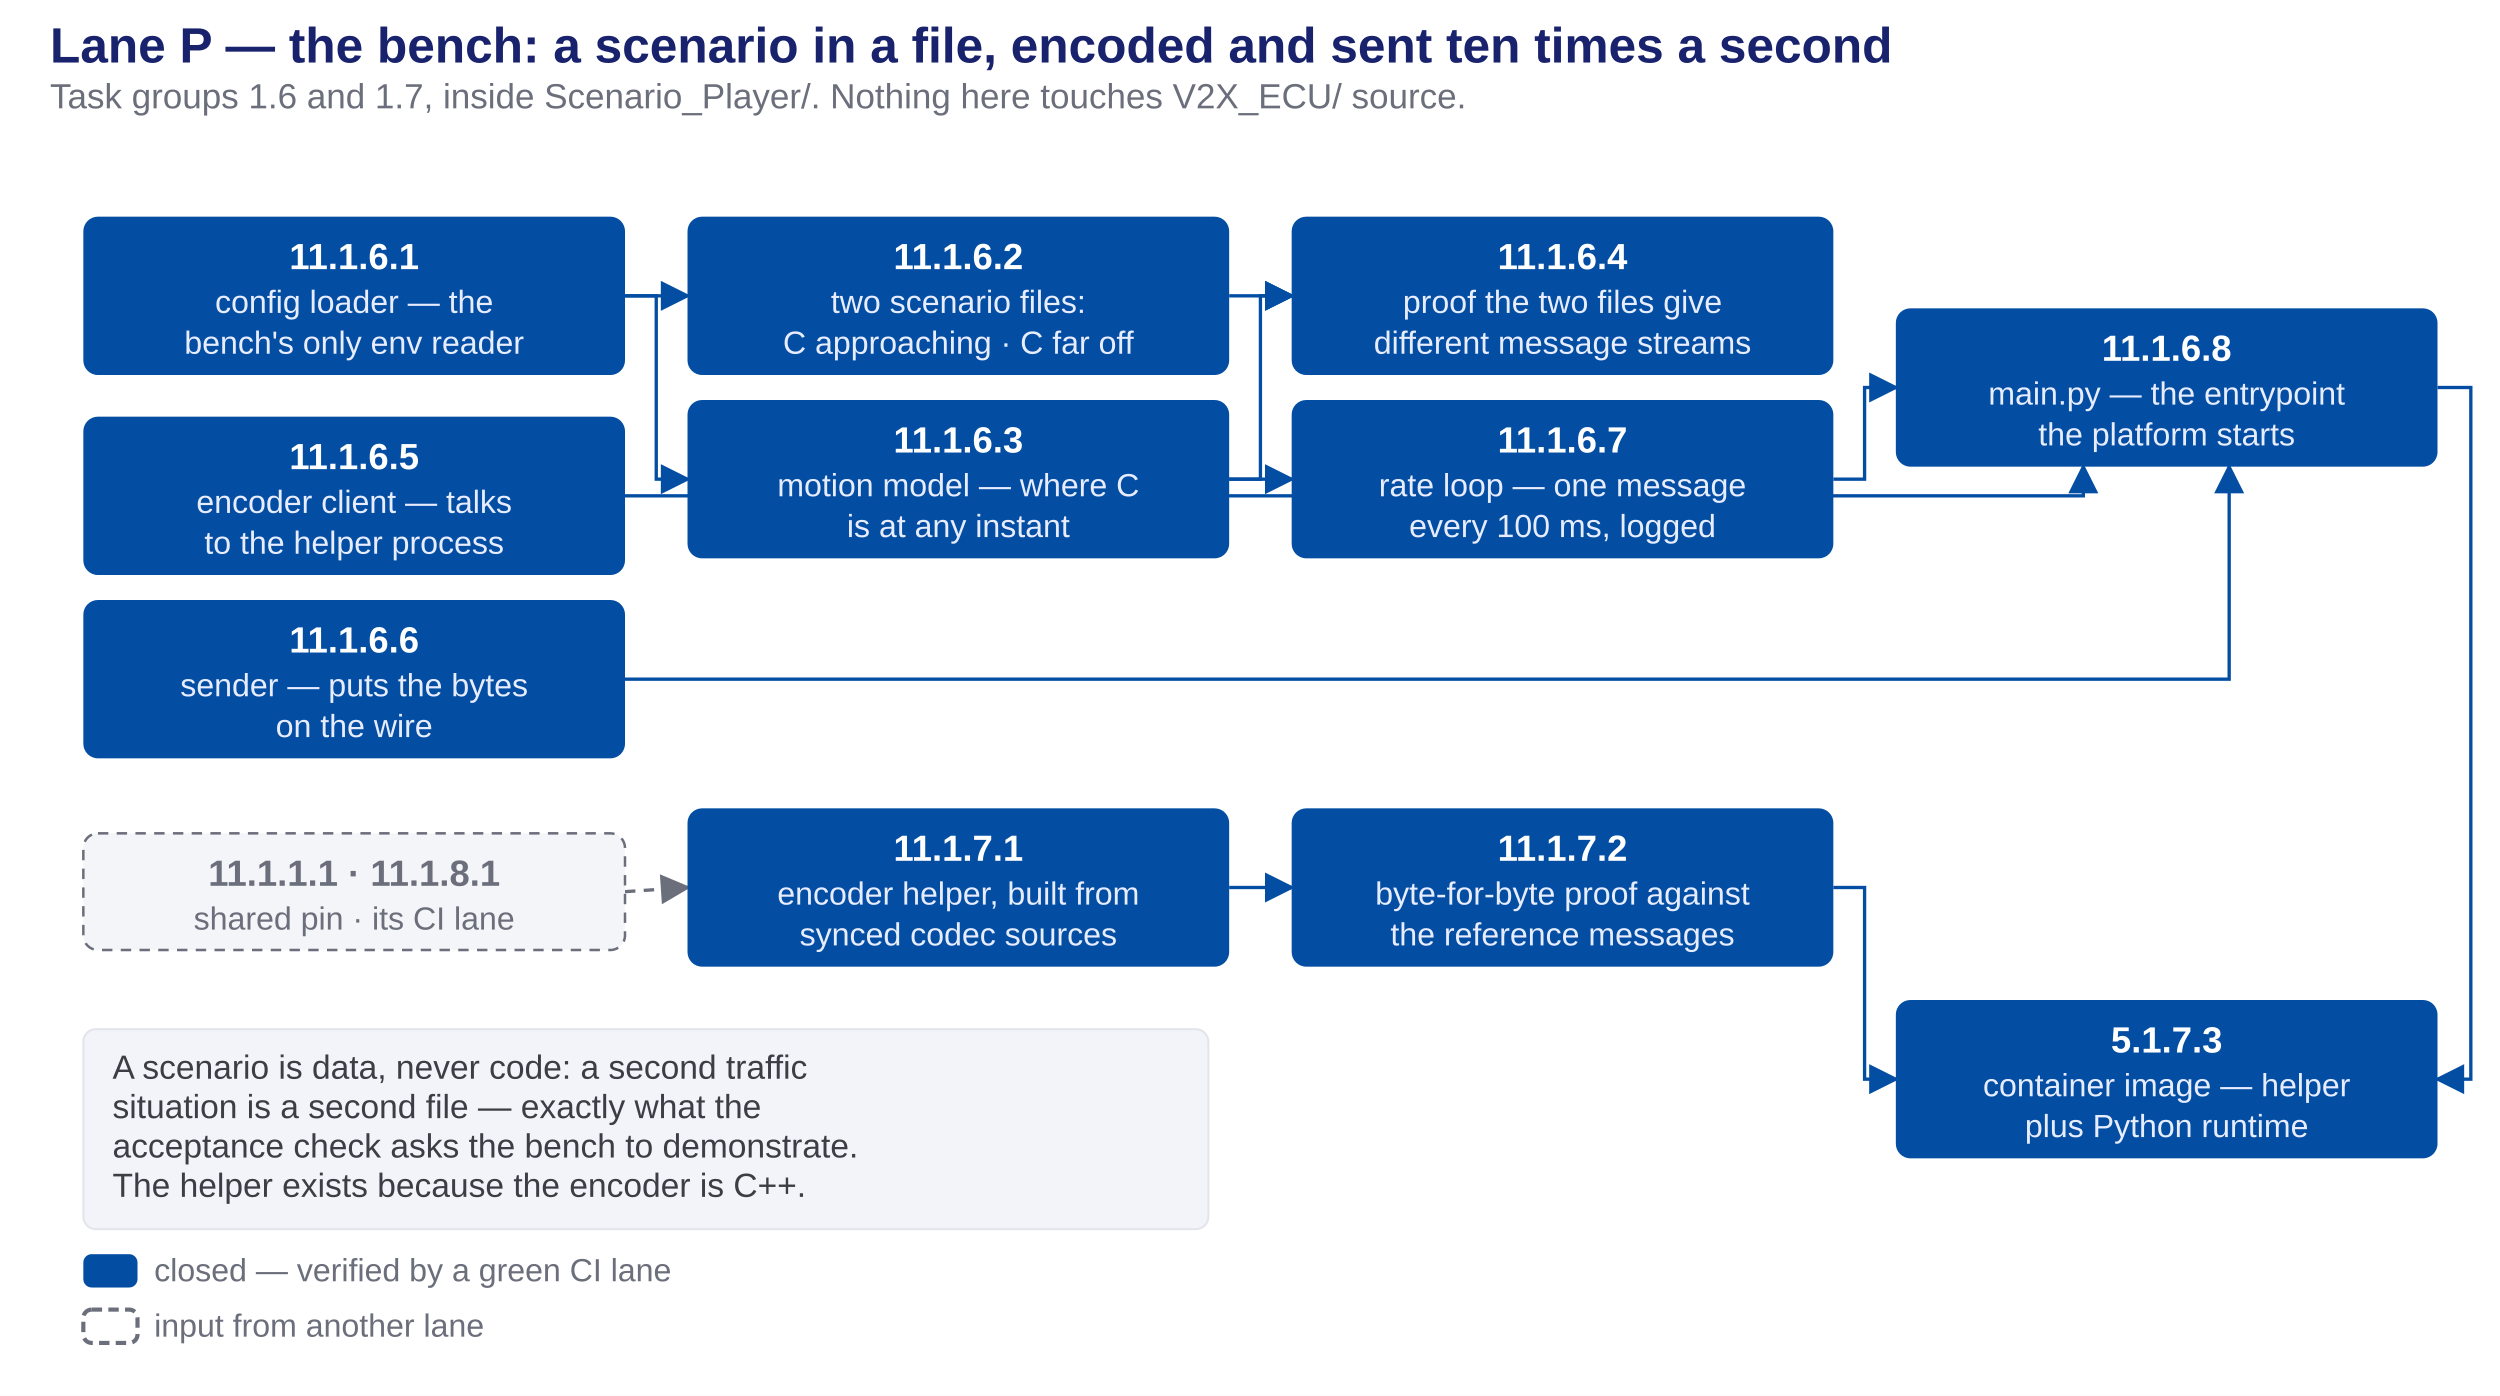
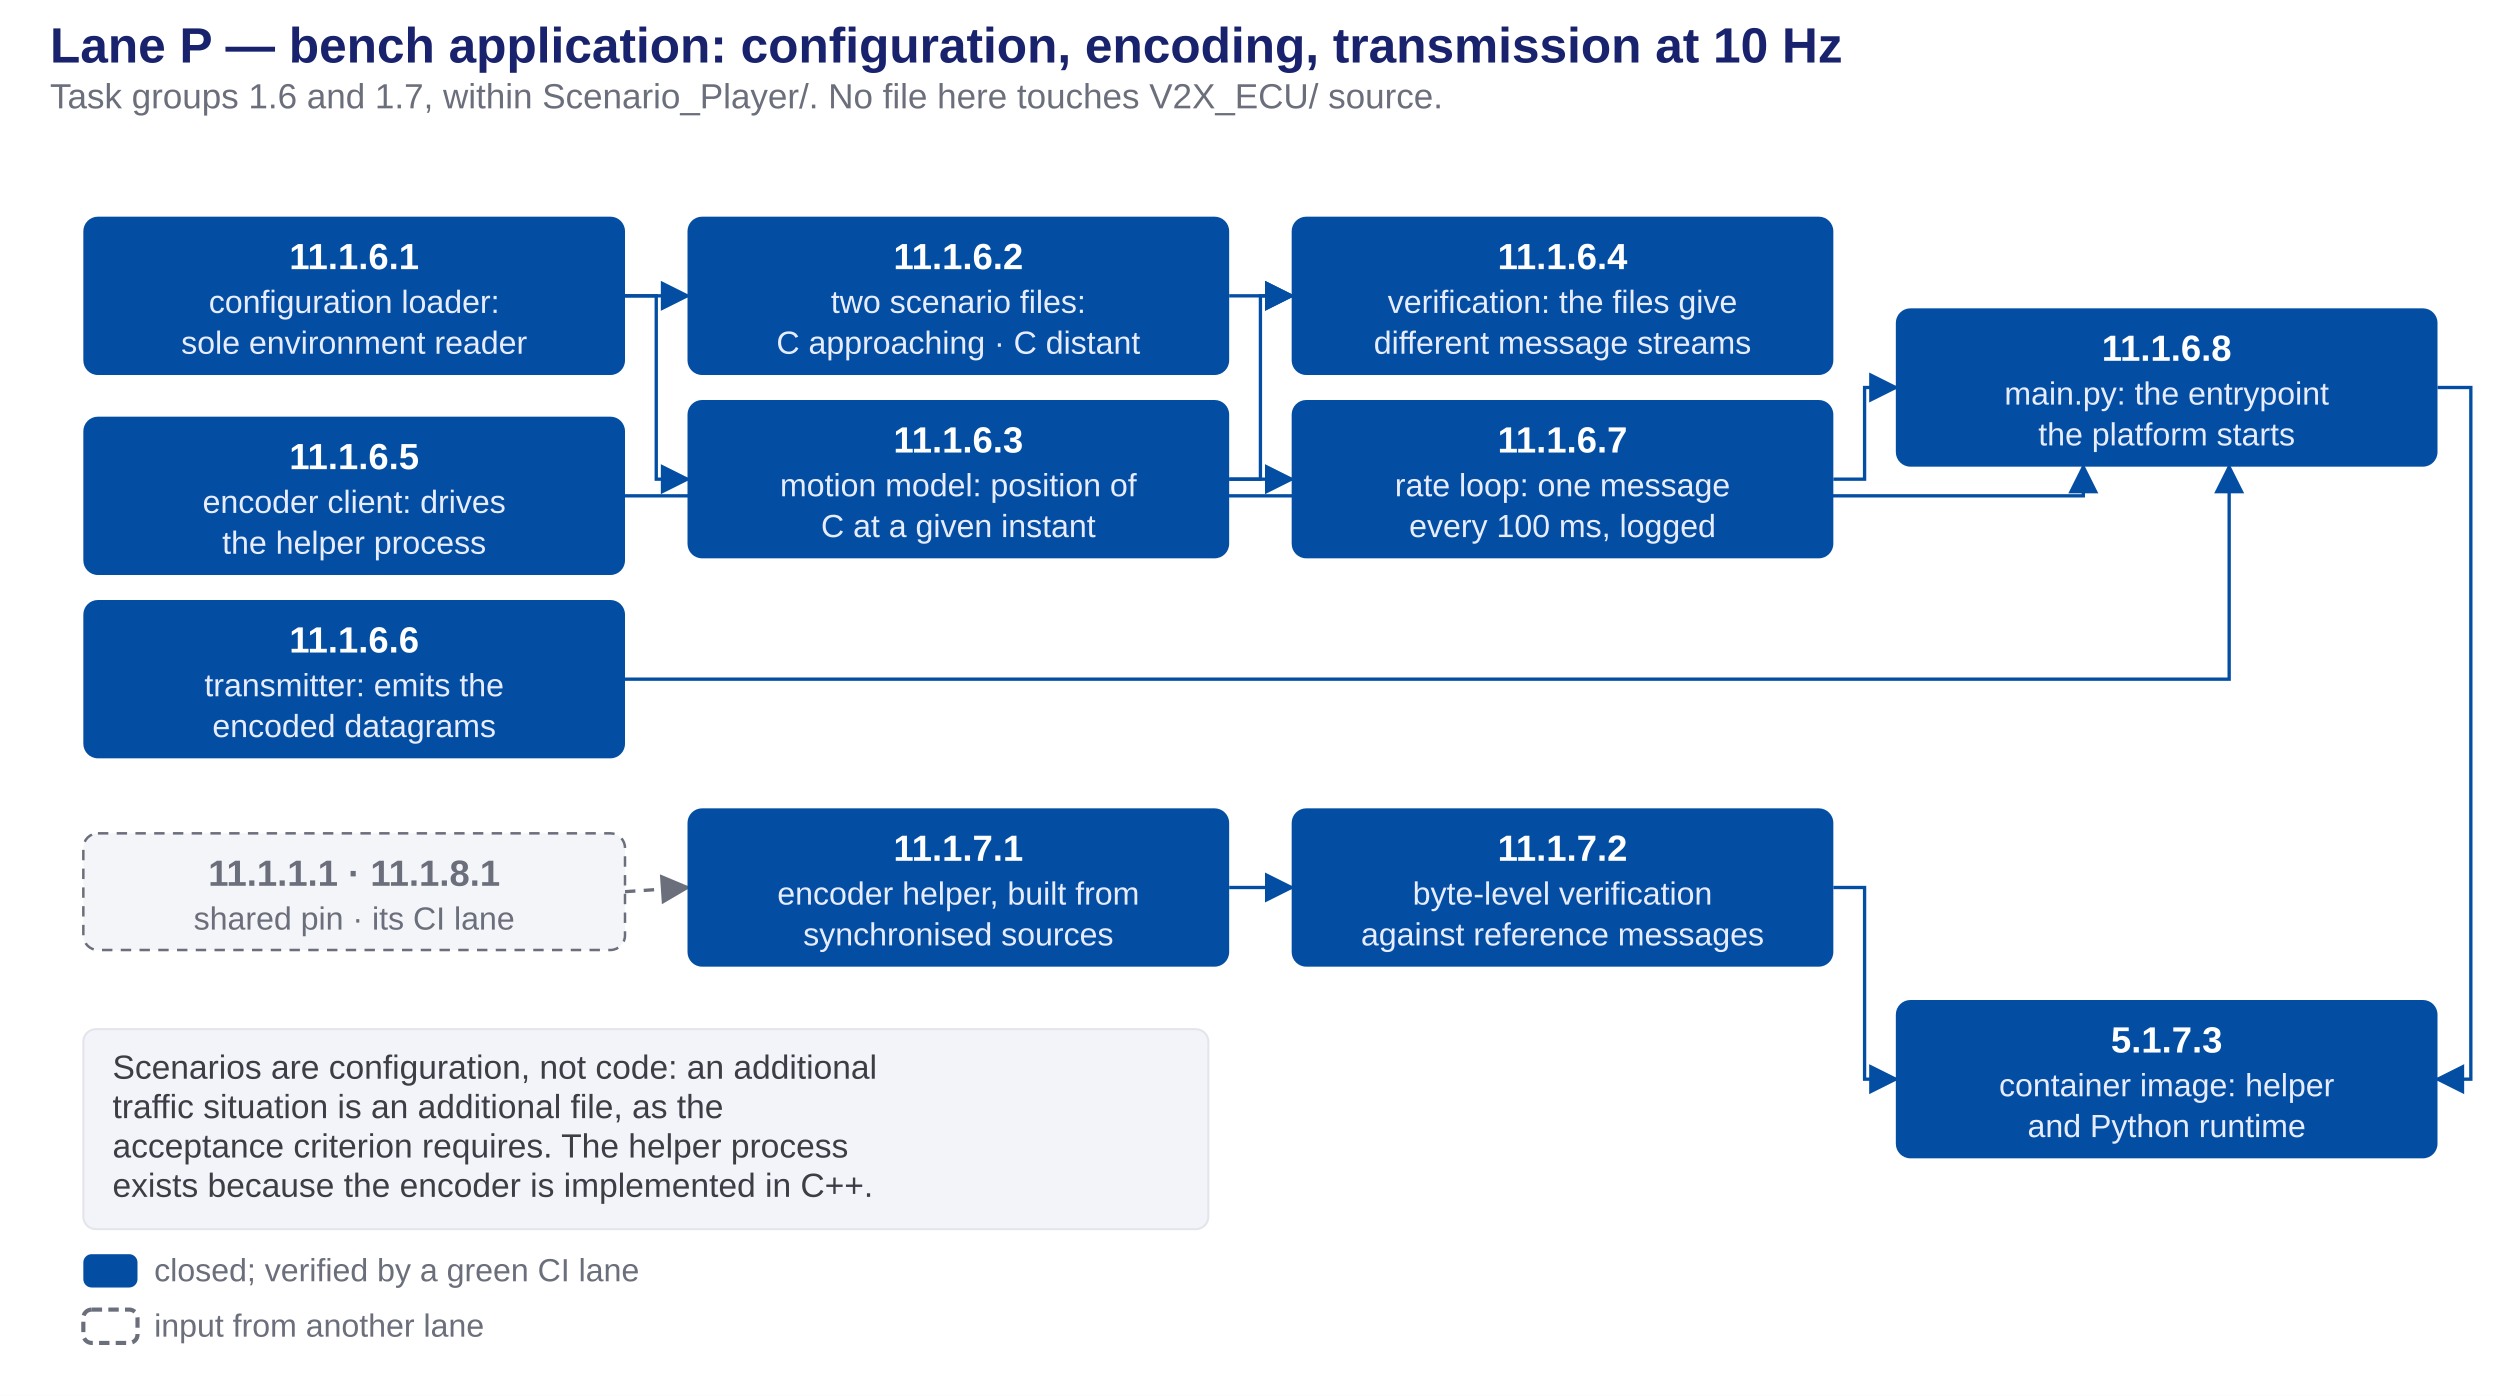
- <svg xmlns="http://www.w3.org/2000/svg" version="1.1" width="1200px" height="670px" viewBox="0 0 1200 670" font-family="Segoe UI, Arial, sans-serif" content="&lt;mxfile host=&quot;app.diagrams.net&quot;&gt;&#10;  &lt;diagram name=&quot;phase1-exec-lane-p&quot; id=&quot;phase1-exec-lane-p&quot;&gt;&#10;    &lt;mxGraphModel dx=&quot;1400&quot; dy=&quot;800&quot; grid=&quot;1&quot; gridSize=&quot;10&quot; guides=&quot;1&quot; tooltips=&quot;1&quot; connect=&quot;1&quot; arrows=&quot;1&quot; fold=&quot;1&quot; page=&quot;1&quot; pageScale=&quot;1&quot; pageWidth=&quot;1200&quot; pageHeight=&quot;670&quot; math=&quot;0&quot; shadow=&quot;0&quot;&gt;&#10;      &lt;root&gt;&#10;        &lt;mxCell id=&quot;0&quot; /&gt;&#10;        &lt;mxCell id=&quot;1&quot; parent=&quot;0&quot; /&gt;&#10;        &lt;mxCell id=&quot;t1&quot; value=&quot;Lane P — the bench: a scenario in a file, encoded and sent ten times a second&quot; style=&quot;text;html=1;align=left;verticalAlign=middle;fontSize=23.8;fontColor=#19226D;fontStyle=1;&quot; vertex=&quot;1&quot; parent=&quot;1&quot;&gt;&lt;mxGeometry x=&quot;24&quot; y=&quot;20&quot; width=&quot;1152&quot; height=&quot;20&quot; as=&quot;geometry&quot; /&gt;&lt;/mxCell&gt;&#10;        &lt;mxCell id=&quot;t2&quot; value=&quot;Task groups 1.6 and 1.7, inside Scenario_Player/. Nothing here touches V2X_ECU/ source.&quot; style=&quot;text;html=1;align=left;verticalAlign=middle;fontSize=16.8;fontColor=#6b6e7b;fontStyle=0;&quot; vertex=&quot;1&quot; parent=&quot;1&quot;&gt;&lt;mxGeometry x=&quot;24&quot; y=&quot;42&quot; width=&quot;1152&quot; height=&quot;20&quot; as=&quot;geometry&quot; /&gt;&lt;/mxCell&gt;&#10;        &lt;mxCell id=&quot;p1161&quot; value=&quot;11.1.6.1&#10;config loader — the&#10;bench's only env reader&quot; style=&quot;rounded=1;arcSize=10;html=1;fillColor=#034EA2;strokeColor=none;fontColor=#ffffff;fontSize=16.8;fontStyle=1;whiteSpace=wrap;verticalAlign=middle;&quot; vertex=&quot;1&quot; parent=&quot;1&quot;&gt;&lt;mxGeometry x=&quot;40&quot; y=&quot;104&quot; width=&quot;260&quot; height=&quot;76&quot; as=&quot;geometry&quot; /&gt;&lt;/mxCell&gt;&#10;        &lt;mxCell id=&quot;p1162&quot; value=&quot;11.1.6.2&#10;two scenario files:&#10;C approaching · C far off&quot; style=&quot;rounded=1;arcSize=10;html=1;fillColor=#034EA2;strokeColor=none;fontColor=#ffffff;fontSize=16.8;fontStyle=1;whiteSpace=wrap;verticalAlign=middle;&quot; vertex=&quot;1&quot; parent=&quot;1&quot;&gt;&lt;mxGeometry x=&quot;330&quot; y=&quot;104&quot; width=&quot;260&quot; height=&quot;76&quot; as=&quot;geometry&quot; /&gt;&lt;/mxCell&gt;&#10;        &lt;mxCell id=&quot;p1164&quot; value=&quot;11.1.6.4&#10;proof the two files give&#10;different message streams&quot; style=&quot;rounded=1;arcSize=10;html=1;fillColor=#034EA2;strokeColor=none;fontColor=#ffffff;fontSize=16.8;fontStyle=1;whiteSpace=wrap;verticalAlign=middle;&quot; vertex=&quot;1&quot; parent=&quot;1&quot;&gt;&lt;mxGeometry x=&quot;620&quot; y=&quot;104&quot; width=&quot;260&quot; height=&quot;76&quot; as=&quot;geometry&quot; /&gt;&lt;/mxCell&gt;&#10;        &lt;mxCell id=&quot;p1168&quot; value=&quot;11.1.6.8&#10;main.py — the entrypoint&#10;the platform starts&quot; style=&quot;rounded=1;arcSize=10;html=1;fillColor=#034EA2;strokeColor=none;fontColor=#ffffff;fontSize=16.8;fontStyle=1;whiteSpace=wrap;verticalAlign=middle;&quot; vertex=&quot;1&quot; parent=&quot;1&quot;&gt;&lt;mxGeometry x=&quot;910&quot; y=&quot;148&quot; width=&quot;260&quot; height=&quot;76&quot; as=&quot;geometry&quot; /&gt;&lt;/mxCell&gt;&#10;        &lt;mxCell id=&quot;p1163&quot; value=&quot;11.1.6.3&#10;motion model — where C&#10;is at any instant&quot; style=&quot;rounded=1;arcSize=10;html=1;fillColor=#034EA2;strokeColor=none;fontColor=#ffffff;fontSize=16.8;fontStyle=1;whiteSpace=wrap;verticalAlign=middle;&quot; vertex=&quot;1&quot; parent=&quot;1&quot;&gt;&lt;mxGeometry x=&quot;330&quot; y=&quot;192&quot; width=&quot;260&quot; height=&quot;76&quot; as=&quot;geometry&quot; /&gt;&lt;/mxCell&gt;&#10;        &lt;mxCell id=&quot;p1167&quot; value=&quot;11.1.6.7&#10;rate loop — one message&#10;every 100 ms, logged&quot; style=&quot;rounded=1;arcSize=10;html=1;fillColor=#034EA2;strokeColor=none;fontColor=#ffffff;fontSize=16.8;fontStyle=1;whiteSpace=wrap;verticalAlign=middle;&quot; vertex=&quot;1&quot; parent=&quot;1&quot;&gt;&lt;mxGeometry x=&quot;620&quot; y=&quot;192&quot; width=&quot;260&quot; height=&quot;76&quot; as=&quot;geometry&quot; /&gt;&lt;/mxCell&gt;&#10;        &lt;mxCell id=&quot;p1165&quot; value=&quot;11.1.6.5&#10;encoder client — talks&#10;to the helper process&quot; style=&quot;rounded=1;arcSize=10;html=1;fillColor=#034EA2;strokeColor=none;fontColor=#ffffff;fontSize=16.8;fontStyle=1;whiteSpace=wrap;verticalAlign=middle;&quot; vertex=&quot;1&quot; parent=&quot;1&quot;&gt;&lt;mxGeometry x=&quot;40&quot; y=&quot;200&quot; width=&quot;260&quot; height=&quot;76&quot; as=&quot;geometry&quot; /&gt;&lt;/mxCell&gt;&#10;        &lt;mxCell id=&quot;p1166&quot; value=&quot;11.1.6.6&#10;sender — puts the bytes&#10;on the wire&quot; style=&quot;rounded=1;arcSize=10;html=1;fillColor=#034EA2;strokeColor=none;fontColor=#ffffff;fontSize=16.8;fontStyle=1;whiteSpace=wrap;verticalAlign=middle;&quot; vertex=&quot;1&quot; parent=&quot;1&quot;&gt;&lt;mxGeometry x=&quot;40&quot; y=&quot;288&quot; width=&quot;260&quot; height=&quot;76&quot; as=&quot;geometry&quot; /&gt;&lt;/mxCell&gt;&#10;        &lt;mxCell id=&quot;gh111&quot; value=&quot;11.1.1.1 · 11.1.8.1&#10;shared pin · its CI lane&quot; style=&quot;rounded=1;arcSize=10;html=1;fillColor=#f4f5f8;strokeColor=#6b6e7b;dashed=1;fontColor=#6b6e7b;fontSize=15.4;fontStyle=0;whiteSpace=wrap;verticalAlign=middle;&quot; vertex=&quot;1&quot; parent=&quot;1&quot;&gt;&lt;mxGeometry x=&quot;40&quot; y=&quot;400&quot; width=&quot;260&quot; height=&quot;56&quot; as=&quot;geometry&quot; /&gt;&lt;/mxCell&gt;&#10;        &lt;mxCell id=&quot;p1171&quot; value=&quot;11.1.7.1&#10;encoder helper, built from&#10;synced codec sources&quot; style=&quot;rounded=1;arcSize=10;html=1;fillColor=#034EA2;strokeColor=none;fontColor=#ffffff;fontSize=16.8;fontStyle=1;whiteSpace=wrap;verticalAlign=middle;&quot; vertex=&quot;1&quot; parent=&quot;1&quot;&gt;&lt;mxGeometry x=&quot;330&quot; y=&quot;388&quot; width=&quot;260&quot; height=&quot;76&quot; as=&quot;geometry&quot; /&gt;&lt;/mxCell&gt;&#10;        &lt;mxCell id=&quot;p1172&quot; value=&quot;11.1.7.2&#10;byte-for-byte proof against&#10;the reference messages&quot; style=&quot;rounded=1;arcSize=10;html=1;fillColor=#034EA2;strokeColor=none;fontColor=#ffffff;fontSize=16.8;fontStyle=1;whiteSpace=wrap;verticalAlign=middle;&quot; vertex=&quot;1&quot; parent=&quot;1&quot;&gt;&lt;mxGeometry x=&quot;620&quot; y=&quot;388&quot; width=&quot;260&quot; height=&quot;76&quot; as=&quot;geometry&quot; /&gt;&lt;/mxCell&gt;&#10;        &lt;mxCell id=&quot;p5173&quot; value=&quot;5.1.7.3&#10;container image — helper&#10;plus Python runtime&quot; style=&quot;rounded=1;arcSize=10;html=1;fillColor=#034EA2;strokeColor=none;fontColor=#ffffff;fontSize=16.8;fontStyle=1;whiteSpace=wrap;verticalAlign=middle;&quot; vertex=&quot;1&quot; parent=&quot;1&quot;&gt;&lt;mxGeometry x=&quot;910&quot; y=&quot;480&quot; width=&quot;260&quot; height=&quot;76&quot; as=&quot;geometry&quot; /&gt;&lt;/mxCell&gt;&#10;        &lt;mxCell id=&quot;e3&quot; value=&quot;&quot; style=&quot;edgeStyle=orthogonalEdgeStyle;rounded=0;html=1;exitX=1;exitY=0.5;entryX=0;entryY=0.5;strokeColor=#034EA2;&quot; edge=&quot;1&quot; parent=&quot;1&quot; source=&quot;p1161&quot; target=&quot;p1162&quot;&gt;&lt;mxGeometry relative=&quot;1&quot; as=&quot;geometry&quot;&gt;&lt;/mxGeometry&gt;&lt;/mxCell&gt;&#10;        &lt;mxCell id=&quot;e4&quot; value=&quot;&quot; style=&quot;edgeStyle=orthogonalEdgeStyle;rounded=0;html=1;exitX=1;exitY=0.5;entryX=0;entryY=0.5;strokeColor=#034EA2;&quot; edge=&quot;1&quot; parent=&quot;1&quot; source=&quot;p1161&quot; target=&quot;p1163&quot;&gt;&lt;mxGeometry relative=&quot;1&quot; as=&quot;geometry&quot;&gt;&lt;/mxGeometry&gt;&lt;/mxCell&gt;&#10;        &lt;mxCell id=&quot;e5&quot; value=&quot;&quot; style=&quot;edgeStyle=orthogonalEdgeStyle;rounded=0;html=1;exitX=1;exitY=0.5;entryX=0;entryY=0.5;strokeColor=#034EA2;&quot; edge=&quot;1&quot; parent=&quot;1&quot; source=&quot;p1162&quot; target=&quot;p1164&quot;&gt;&lt;mxGeometry relative=&quot;1&quot; as=&quot;geometry&quot;&gt;&lt;/mxGeometry&gt;&lt;/mxCell&gt;&#10;        &lt;mxCell id=&quot;e6&quot; value=&quot;&quot; style=&quot;edgeStyle=orthogonalEdgeStyle;rounded=0;html=1;exitX=1;exitY=0.5;entryX=0;entryY=0.5;strokeColor=#034EA2;&quot; edge=&quot;1&quot; parent=&quot;1&quot; source=&quot;p1163&quot; target=&quot;p1164&quot;&gt;&lt;mxGeometry relative=&quot;1&quot; as=&quot;geometry&quot;&gt;&lt;/mxGeometry&gt;&lt;/mxCell&gt;&#10;        &lt;mxCell id=&quot;e7&quot; value=&quot;&quot; style=&quot;edgeStyle=orthogonalEdgeStyle;rounded=0;html=1;exitX=1;exitY=0.5;entryX=0;entryY=0.5;strokeColor=#034EA2;&quot; edge=&quot;1&quot; parent=&quot;1&quot; source=&quot;p1163&quot; target=&quot;p1167&quot;&gt;&lt;mxGeometry relative=&quot;1&quot; as=&quot;geometry&quot;&gt;&lt;/mxGeometry&gt;&lt;/mxCell&gt;&#10;        &lt;mxCell id=&quot;e8&quot; value=&quot;&quot; style=&quot;edgeStyle=orthogonalEdgeStyle;rounded=0;html=1;exitX=1;exitY=0.5;entryX=0;entryY=0.5;strokeColor=#034EA2;&quot; edge=&quot;1&quot; parent=&quot;1&quot; source=&quot;p1167&quot; target=&quot;p1168&quot;&gt;&lt;mxGeometry relative=&quot;1&quot; as=&quot;geometry&quot;&gt;&lt;/mxGeometry&gt;&lt;/mxCell&gt;&#10;        &lt;mxCell id=&quot;e9&quot; value=&quot;&quot; style=&quot;edgeStyle=orthogonalEdgeStyle;rounded=0;html=1;strokeColor=#034EA2;&quot; edge=&quot;1&quot; parent=&quot;1&quot; source=&quot;p1165&quot;&gt;&lt;mxGeometry relative=&quot;1&quot; as=&quot;geometry&quot;&gt;&lt;Array as=&quot;points&quot;&gt;&lt;mxPoint x=&quot;1000&quot; y=&quot;238&quot; /&gt;&lt;/Array&gt;&lt;mxPoint x=&quot;1000&quot; y=&quot;224&quot; as=&quot;targetPoint&quot; /&gt;&lt;/mxGeometry&gt;&lt;/mxCell&gt;&#10;        &lt;mxCell id=&quot;e10&quot; value=&quot;&quot; style=&quot;edgeStyle=orthogonalEdgeStyle;rounded=0;html=1;strokeColor=#034EA2;&quot; edge=&quot;1&quot; parent=&quot;1&quot; source=&quot;p1166&quot;&gt;&lt;mxGeometry relative=&quot;1&quot; as=&quot;geometry&quot;&gt;&lt;Array as=&quot;points&quot;&gt;&lt;mxPoint x=&quot;1070&quot; y=&quot;326&quot; /&gt;&lt;/Array&gt;&lt;mxPoint x=&quot;1070&quot; y=&quot;224&quot; as=&quot;targetPoint&quot; /&gt;&lt;/mxGeometry&gt;&lt;/mxCell&gt;&#10;        &lt;mxCell id=&quot;e11&quot; value=&quot;&quot; style=&quot;edgeStyle=orthogonalEdgeStyle;rounded=0;html=1;exitX=1;exitY=0.5;entryX=0;entryY=0.5;strokeColor=#6b6e7b;dashed=1;&quot; edge=&quot;1&quot; parent=&quot;1&quot; source=&quot;gh111&quot; target=&quot;p1171&quot;&gt;&lt;mxGeometry relative=&quot;1&quot; as=&quot;geometry&quot;&gt;&lt;/mxGeometry&gt;&lt;/mxCell&gt;&#10;        &lt;mxCell id=&quot;e12&quot; value=&quot;&quot; style=&quot;edgeStyle=orthogonalEdgeStyle;rounded=0;html=1;exitX=1;exitY=0.5;entryX=0;entryY=0.5;strokeColor=#034EA2;&quot; edge=&quot;1&quot; parent=&quot;1&quot; source=&quot;p1171&quot; target=&quot;p1172&quot;&gt;&lt;mxGeometry relative=&quot;1&quot; as=&quot;geometry&quot;&gt;&lt;/mxGeometry&gt;&lt;/mxCell&gt;&#10;        &lt;mxCell id=&quot;e13&quot; value=&quot;&quot; style=&quot;edgeStyle=orthogonalEdgeStyle;rounded=0;html=1;exitX=1;exitY=0.5;entryX=0;entryY=0.5;strokeColor=#034EA2;&quot; edge=&quot;1&quot; parent=&quot;1&quot; source=&quot;p1172&quot; target=&quot;p5173&quot;&gt;&lt;mxGeometry relative=&quot;1&quot; as=&quot;geometry&quot;&gt;&lt;/mxGeometry&gt;&lt;/mxCell&gt;&#10;        &lt;mxCell id=&quot;e14&quot; value=&quot;&quot; style=&quot;edgeStyle=orthogonalEdgeStyle;rounded=0;html=1;strokeColor=#034EA2;&quot; edge=&quot;1&quot; parent=&quot;1&quot; source=&quot;p1168&quot;&gt;&lt;mxGeometry relative=&quot;1&quot; as=&quot;geometry&quot;&gt;&lt;Array as=&quot;points&quot;&gt;&lt;mxPoint x=&quot;1186&quot; y=&quot;186&quot; /&gt;&lt;mxPoint x=&quot;1186&quot; y=&quot;518&quot; /&gt;&lt;/Array&gt;&lt;mxPoint x=&quot;1170&quot; y=&quot;518&quot; as=&quot;targetPoint&quot; /&gt;&lt;/mxGeometry&gt;&lt;/mxCell&gt;&#10;        &lt;mxCell id=&quot;n15&quot; value=&quot;A scenario is data, never code: a second traffic&#10;situation is a second file — exactly what the&#10;acceptance check asks the bench to demonstrate.&#10;The helper exists because the encoder is C++.&quot; style=&quot;rounded=1;arcSize=8;html=1;fillColor=#f2f4f9;strokeColor=#e3e5ea;fontColor=#3d3d46;fontSize=15.4;align=left;whiteSpace=wrap;verticalAlign=top;spacing=8;&quot; vertex=&quot;1&quot; parent=&quot;1&quot;&gt;&lt;mxGeometry x=&quot;40&quot; y=&quot;494&quot; width=&quot;540&quot; height=&quot;96&quot; as=&quot;geometry&quot; /&gt;&lt;/mxCell&gt;&#10;        &lt;mxCell id=&quot;lg16&quot; value=&quot;&quot; style=&quot;rounded=1;arcSize=20;html=1;fillColor=#034EA2;strokeColor=none;&quot; vertex=&quot;1&quot; parent=&quot;1&quot;&gt;&lt;mxGeometry x=&quot;40&quot; y=&quot;603&quot; width=&quot;22&quot; height=&quot;14&quot; as=&quot;geometry&quot; /&gt;&lt;/mxCell&gt;&#10;        &lt;mxCell id=&quot;lt17&quot; value=&quot;closed — verified by a green CI lane&quot; style=&quot;text;html=1;align=left;verticalAlign=middle;fontSize=11;fontColor=#6b6e7b;&quot; vertex=&quot;1&quot; parent=&quot;1&quot;&gt;&lt;mxGeometry x=&quot;68&quot; y=&quot;600&quot; width=&quot;300&quot; height=&quot;20&quot; as=&quot;geometry&quot; /&gt;&lt;/mxCell&gt;&#10;        &lt;mxCell id=&quot;lg18&quot; value=&quot;&quot; style=&quot;rounded=1;arcSize=20;html=1;fillColor=#6b6e7b;strokeColor=none;dashed=1;&quot; vertex=&quot;1&quot; parent=&quot;1&quot;&gt;&lt;mxGeometry x=&quot;40&quot; y=&quot;629&quot; width=&quot;22&quot; height=&quot;14&quot; as=&quot;geometry&quot; /&gt;&lt;/mxCell&gt;&#10;        &lt;mxCell id=&quot;lt19&quot; value=&quot;input from another lane&quot; style=&quot;text;html=1;align=left;verticalAlign=middle;fontSize=11;fontColor=#6b6e7b;&quot; vertex=&quot;1&quot; parent=&quot;1&quot;&gt;&lt;mxGeometry x=&quot;68&quot; y=&quot;626&quot; width=&quot;300&quot; height=&quot;20&quot; as=&quot;geometry&quot; /&gt;&lt;/mxCell&gt;&#10;      &lt;/root&gt;&#10;    &lt;/mxGraphModel&gt;&#10;  &lt;/diagram&gt;&#10;&lt;/mxfile&gt;&#10;">
+ <svg xmlns="http://www.w3.org/2000/svg" version="1.1" width="1200px" height="670px" viewBox="0 0 1200 670" font-family="Segoe UI, Arial, sans-serif" content="&lt;mxfile host=&quot;app.diagrams.net&quot;&gt;&#10;  &lt;diagram name=&quot;phase1-exec-lane-p&quot; id=&quot;phase1-exec-lane-p&quot;&gt;&#10;    &lt;mxGraphModel dx=&quot;1400&quot; dy=&quot;800&quot; grid=&quot;1&quot; gridSize=&quot;10&quot; guides=&quot;1&quot; tooltips=&quot;1&quot; connect=&quot;1&quot; arrows=&quot;1&quot; fold=&quot;1&quot; page=&quot;1&quot; pageScale=&quot;1&quot; pageWidth=&quot;1200&quot; pageHeight=&quot;670&quot; math=&quot;0&quot; shadow=&quot;0&quot;&gt;&#10;      &lt;root&gt;&#10;        &lt;mxCell id=&quot;0&quot; /&gt;&#10;        &lt;mxCell id=&quot;1&quot; parent=&quot;0&quot; /&gt;&#10;        &lt;mxCell id=&quot;t1&quot; value=&quot;Lane P — bench application: configuration, encoding, transmission at 10 Hz&quot; style=&quot;text;html=1;align=left;verticalAlign=middle;fontSize=23.8;fontColor=#19226D;fontStyle=1;&quot; vertex=&quot;1&quot; parent=&quot;1&quot;&gt;&lt;mxGeometry x=&quot;24&quot; y=&quot;20&quot; width=&quot;1152&quot; height=&quot;20&quot; as=&quot;geometry&quot; /&gt;&lt;/mxCell&gt;&#10;        &lt;mxCell id=&quot;t2&quot; value=&quot;Task groups 1.6 and 1.7, within Scenario_Player/. No file here touches V2X_ECU/ source.&quot; style=&quot;text;html=1;align=left;verticalAlign=middle;fontSize=16.8;fontColor=#6b6e7b;fontStyle=0;&quot; vertex=&quot;1&quot; parent=&quot;1&quot;&gt;&lt;mxGeometry x=&quot;24&quot; y=&quot;42&quot; width=&quot;1152&quot; height=&quot;20&quot; as=&quot;geometry&quot; /&gt;&lt;/mxCell&gt;&#10;        &lt;mxCell id=&quot;p1161&quot; value=&quot;11.1.6.1&#10;configuration loader:&#10;sole environment reader&quot; style=&quot;rounded=1;arcSize=10;html=1;fillColor=#034EA2;strokeColor=none;fontColor=#ffffff;fontSize=16.8;fontStyle=1;whiteSpace=wrap;verticalAlign=middle;&quot; vertex=&quot;1&quot; parent=&quot;1&quot;&gt;&lt;mxGeometry x=&quot;40&quot; y=&quot;104&quot; width=&quot;260&quot; height=&quot;76&quot; as=&quot;geometry&quot; /&gt;&lt;/mxCell&gt;&#10;        &lt;mxCell id=&quot;p1162&quot; value=&quot;11.1.6.2&#10;two scenario files:&#10;C approaching · C distant&quot; style=&quot;rounded=1;arcSize=10;html=1;fillColor=#034EA2;strokeColor=none;fontColor=#ffffff;fontSize=16.8;fontStyle=1;whiteSpace=wrap;verticalAlign=middle;&quot; vertex=&quot;1&quot; parent=&quot;1&quot;&gt;&lt;mxGeometry x=&quot;330&quot; y=&quot;104&quot; width=&quot;260&quot; height=&quot;76&quot; as=&quot;geometry&quot; /&gt;&lt;/mxCell&gt;&#10;        &lt;mxCell id=&quot;p1164&quot; value=&quot;11.1.6.4&#10;verification: the files give&#10;different message streams&quot; style=&quot;rounded=1;arcSize=10;html=1;fillColor=#034EA2;strokeColor=none;fontColor=#ffffff;fontSize=16.8;fontStyle=1;whiteSpace=wrap;verticalAlign=middle;&quot; vertex=&quot;1&quot; parent=&quot;1&quot;&gt;&lt;mxGeometry x=&quot;620&quot; y=&quot;104&quot; width=&quot;260&quot; height=&quot;76&quot; as=&quot;geometry&quot; /&gt;&lt;/mxCell&gt;&#10;        &lt;mxCell id=&quot;p1168&quot; value=&quot;11.1.6.8&#10;main.py: the entrypoint&#10;the platform starts&quot; style=&quot;rounded=1;arcSize=10;html=1;fillColor=#034EA2;strokeColor=none;fontColor=#ffffff;fontSize=16.8;fontStyle=1;whiteSpace=wrap;verticalAlign=middle;&quot; vertex=&quot;1&quot; parent=&quot;1&quot;&gt;&lt;mxGeometry x=&quot;910&quot; y=&quot;148&quot; width=&quot;260&quot; height=&quot;76&quot; as=&quot;geometry&quot; /&gt;&lt;/mxCell&gt;&#10;        &lt;mxCell id=&quot;p1163&quot; value=&quot;11.1.6.3&#10;motion model: position of&#10;C at a given instant&quot; style=&quot;rounded=1;arcSize=10;html=1;fillColor=#034EA2;strokeColor=none;fontColor=#ffffff;fontSize=16.8;fontStyle=1;whiteSpace=wrap;verticalAlign=middle;&quot; vertex=&quot;1&quot; parent=&quot;1&quot;&gt;&lt;mxGeometry x=&quot;330&quot; y=&quot;192&quot; width=&quot;260&quot; height=&quot;76&quot; as=&quot;geometry&quot; /&gt;&lt;/mxCell&gt;&#10;        &lt;mxCell id=&quot;p1167&quot; value=&quot;11.1.6.7&#10;rate loop: one message&#10;every 100 ms, logged&quot; style=&quot;rounded=1;arcSize=10;html=1;fillColor=#034EA2;strokeColor=none;fontColor=#ffffff;fontSize=16.8;fontStyle=1;whiteSpace=wrap;verticalAlign=middle;&quot; vertex=&quot;1&quot; parent=&quot;1&quot;&gt;&lt;mxGeometry x=&quot;620&quot; y=&quot;192&quot; width=&quot;260&quot; height=&quot;76&quot; as=&quot;geometry&quot; /&gt;&lt;/mxCell&gt;&#10;        &lt;mxCell id=&quot;p1165&quot; value=&quot;11.1.6.5&#10;encoder client: drives&#10;the helper process&quot; style=&quot;rounded=1;arcSize=10;html=1;fillColor=#034EA2;strokeColor=none;fontColor=#ffffff;fontSize=16.8;fontStyle=1;whiteSpace=wrap;verticalAlign=middle;&quot; vertex=&quot;1&quot; parent=&quot;1&quot;&gt;&lt;mxGeometry x=&quot;40&quot; y=&quot;200&quot; width=&quot;260&quot; height=&quot;76&quot; as=&quot;geometry&quot; /&gt;&lt;/mxCell&gt;&#10;        &lt;mxCell id=&quot;p1166&quot; value=&quot;11.1.6.6&#10;transmitter: emits the&#10;encoded datagrams&quot; style=&quot;rounded=1;arcSize=10;html=1;fillColor=#034EA2;strokeColor=none;fontColor=#ffffff;fontSize=16.8;fontStyle=1;whiteSpace=wrap;verticalAlign=middle;&quot; vertex=&quot;1&quot; parent=&quot;1&quot;&gt;&lt;mxGeometry x=&quot;40&quot; y=&quot;288&quot; width=&quot;260&quot; height=&quot;76&quot; as=&quot;geometry&quot; /&gt;&lt;/mxCell&gt;&#10;        &lt;mxCell id=&quot;gh111&quot; value=&quot;11.1.1.1 · 11.1.8.1&#10;shared pin · its CI lane&quot; style=&quot;rounded=1;arcSize=10;html=1;fillColor=#f4f5f8;strokeColor=#6b6e7b;dashed=1;fontColor=#6b6e7b;fontSize=15.4;fontStyle=0;whiteSpace=wrap;verticalAlign=middle;&quot; vertex=&quot;1&quot; parent=&quot;1&quot;&gt;&lt;mxGeometry x=&quot;40&quot; y=&quot;400&quot; width=&quot;260&quot; height=&quot;56&quot; as=&quot;geometry&quot; /&gt;&lt;/mxCell&gt;&#10;        &lt;mxCell id=&quot;p1171&quot; value=&quot;11.1.7.1&#10;encoder helper, built from&#10;synchronised sources&quot; style=&quot;rounded=1;arcSize=10;html=1;fillColor=#034EA2;strokeColor=none;fontColor=#ffffff;fontSize=16.8;fontStyle=1;whiteSpace=wrap;verticalAlign=middle;&quot; vertex=&quot;1&quot; parent=&quot;1&quot;&gt;&lt;mxGeometry x=&quot;330&quot; y=&quot;388&quot; width=&quot;260&quot; height=&quot;76&quot; as=&quot;geometry&quot; /&gt;&lt;/mxCell&gt;&#10;        &lt;mxCell id=&quot;p1172&quot; value=&quot;11.1.7.2&#10;byte-level verification&#10;against reference messages&quot; style=&quot;rounded=1;arcSize=10;html=1;fillColor=#034EA2;strokeColor=none;fontColor=#ffffff;fontSize=16.8;fontStyle=1;whiteSpace=wrap;verticalAlign=middle;&quot; vertex=&quot;1&quot; parent=&quot;1&quot;&gt;&lt;mxGeometry x=&quot;620&quot; y=&quot;388&quot; width=&quot;260&quot; height=&quot;76&quot; as=&quot;geometry&quot; /&gt;&lt;/mxCell&gt;&#10;        &lt;mxCell id=&quot;p5173&quot; value=&quot;5.1.7.3&#10;container image: helper&#10;and Python runtime&quot; style=&quot;rounded=1;arcSize=10;html=1;fillColor=#034EA2;strokeColor=none;fontColor=#ffffff;fontSize=16.8;fontStyle=1;whiteSpace=wrap;verticalAlign=middle;&quot; vertex=&quot;1&quot; parent=&quot;1&quot;&gt;&lt;mxGeometry x=&quot;910&quot; y=&quot;480&quot; width=&quot;260&quot; height=&quot;76&quot; as=&quot;geometry&quot; /&gt;&lt;/mxCell&gt;&#10;        &lt;mxCell id=&quot;e3&quot; value=&quot;&quot; style=&quot;edgeStyle=orthogonalEdgeStyle;rounded=0;html=1;exitX=1;exitY=0.5;entryX=0;entryY=0.5;strokeColor=#034EA2;&quot; edge=&quot;1&quot; parent=&quot;1&quot; source=&quot;p1161&quot; target=&quot;p1162&quot;&gt;&lt;mxGeometry relative=&quot;1&quot; as=&quot;geometry&quot;&gt;&lt;/mxGeometry&gt;&lt;/mxCell&gt;&#10;        &lt;mxCell id=&quot;e4&quot; value=&quot;&quot; style=&quot;edgeStyle=orthogonalEdgeStyle;rounded=0;html=1;exitX=1;exitY=0.5;entryX=0;entryY=0.5;strokeColor=#034EA2;&quot; edge=&quot;1&quot; parent=&quot;1&quot; source=&quot;p1161&quot; target=&quot;p1163&quot;&gt;&lt;mxGeometry relative=&quot;1&quot; as=&quot;geometry&quot;&gt;&lt;/mxGeometry&gt;&lt;/mxCell&gt;&#10;        &lt;mxCell id=&quot;e5&quot; value=&quot;&quot; style=&quot;edgeStyle=orthogonalEdgeStyle;rounded=0;html=1;exitX=1;exitY=0.5;entryX=0;entryY=0.5;strokeColor=#034EA2;&quot; edge=&quot;1&quot; parent=&quot;1&quot; source=&quot;p1162&quot; target=&quot;p1164&quot;&gt;&lt;mxGeometry relative=&quot;1&quot; as=&quot;geometry&quot;&gt;&lt;/mxGeometry&gt;&lt;/mxCell&gt;&#10;        &lt;mxCell id=&quot;e6&quot; value=&quot;&quot; style=&quot;edgeStyle=orthogonalEdgeStyle;rounded=0;html=1;exitX=1;exitY=0.5;entryX=0;entryY=0.5;strokeColor=#034EA2;&quot; edge=&quot;1&quot; parent=&quot;1&quot; source=&quot;p1163&quot; target=&quot;p1164&quot;&gt;&lt;mxGeometry relative=&quot;1&quot; as=&quot;geometry&quot;&gt;&lt;/mxGeometry&gt;&lt;/mxCell&gt;&#10;        &lt;mxCell id=&quot;e7&quot; value=&quot;&quot; style=&quot;edgeStyle=orthogonalEdgeStyle;rounded=0;html=1;exitX=1;exitY=0.5;entryX=0;entryY=0.5;strokeColor=#034EA2;&quot; edge=&quot;1&quot; parent=&quot;1&quot; source=&quot;p1163&quot; target=&quot;p1167&quot;&gt;&lt;mxGeometry relative=&quot;1&quot; as=&quot;geometry&quot;&gt;&lt;/mxGeometry&gt;&lt;/mxCell&gt;&#10;        &lt;mxCell id=&quot;e8&quot; value=&quot;&quot; style=&quot;edgeStyle=orthogonalEdgeStyle;rounded=0;html=1;exitX=1;exitY=0.5;entryX=0;entryY=0.5;strokeColor=#034EA2;&quot; edge=&quot;1&quot; parent=&quot;1&quot; source=&quot;p1167&quot; target=&quot;p1168&quot;&gt;&lt;mxGeometry relative=&quot;1&quot; as=&quot;geometry&quot;&gt;&lt;/mxGeometry&gt;&lt;/mxCell&gt;&#10;        &lt;mxCell id=&quot;e9&quot; value=&quot;&quot; style=&quot;edgeStyle=orthogonalEdgeStyle;rounded=0;html=1;strokeColor=#034EA2;&quot; edge=&quot;1&quot; parent=&quot;1&quot; source=&quot;p1165&quot;&gt;&lt;mxGeometry relative=&quot;1&quot; as=&quot;geometry&quot;&gt;&lt;Array as=&quot;points&quot;&gt;&lt;mxPoint x=&quot;1000&quot; y=&quot;238&quot; /&gt;&lt;/Array&gt;&lt;mxPoint x=&quot;1000&quot; y=&quot;224&quot; as=&quot;targetPoint&quot; /&gt;&lt;/mxGeometry&gt;&lt;/mxCell&gt;&#10;        &lt;mxCell id=&quot;e10&quot; value=&quot;&quot; style=&quot;edgeStyle=orthogonalEdgeStyle;rounded=0;html=1;strokeColor=#034EA2;&quot; edge=&quot;1&quot; parent=&quot;1&quot; source=&quot;p1166&quot;&gt;&lt;mxGeometry relative=&quot;1&quot; as=&quot;geometry&quot;&gt;&lt;Array as=&quot;points&quot;&gt;&lt;mxPoint x=&quot;1070&quot; y=&quot;326&quot; /&gt;&lt;/Array&gt;&lt;mxPoint x=&quot;1070&quot; y=&quot;224&quot; as=&quot;targetPoint&quot; /&gt;&lt;/mxGeometry&gt;&lt;/mxCell&gt;&#10;        &lt;mxCell id=&quot;e11&quot; value=&quot;&quot; style=&quot;edgeStyle=orthogonalEdgeStyle;rounded=0;html=1;exitX=1;exitY=0.5;entryX=0;entryY=0.5;strokeColor=#6b6e7b;dashed=1;&quot; edge=&quot;1&quot; parent=&quot;1&quot; source=&quot;gh111&quot; target=&quot;p1171&quot;&gt;&lt;mxGeometry relative=&quot;1&quot; as=&quot;geometry&quot;&gt;&lt;/mxGeometry&gt;&lt;/mxCell&gt;&#10;        &lt;mxCell id=&quot;e12&quot; value=&quot;&quot; style=&quot;edgeStyle=orthogonalEdgeStyle;rounded=0;html=1;exitX=1;exitY=0.5;entryX=0;entryY=0.5;strokeColor=#034EA2;&quot; edge=&quot;1&quot; parent=&quot;1&quot; source=&quot;p1171&quot; target=&quot;p1172&quot;&gt;&lt;mxGeometry relative=&quot;1&quot; as=&quot;geometry&quot;&gt;&lt;/mxGeometry&gt;&lt;/mxCell&gt;&#10;        &lt;mxCell id=&quot;e13&quot; value=&quot;&quot; style=&quot;edgeStyle=orthogonalEdgeStyle;rounded=0;html=1;exitX=1;exitY=0.5;entryX=0;entryY=0.5;strokeColor=#034EA2;&quot; edge=&quot;1&quot; parent=&quot;1&quot; source=&quot;p1172&quot; target=&quot;p5173&quot;&gt;&lt;mxGeometry relative=&quot;1&quot; as=&quot;geometry&quot;&gt;&lt;/mxGeometry&gt;&lt;/mxCell&gt;&#10;        &lt;mxCell id=&quot;e14&quot; value=&quot;&quot; style=&quot;edgeStyle=orthogonalEdgeStyle;rounded=0;html=1;strokeColor=#034EA2;&quot; edge=&quot;1&quot; parent=&quot;1&quot; source=&quot;p1168&quot;&gt;&lt;mxGeometry relative=&quot;1&quot; as=&quot;geometry&quot;&gt;&lt;Array as=&quot;points&quot;&gt;&lt;mxPoint x=&quot;1186&quot; y=&quot;186&quot; /&gt;&lt;mxPoint x=&quot;1186&quot; y=&quot;518&quot; /&gt;&lt;/Array&gt;&lt;mxPoint x=&quot;1170&quot; y=&quot;518&quot; as=&quot;targetPoint&quot; /&gt;&lt;/mxGeometry&gt;&lt;/mxCell&gt;&#10;        &lt;mxCell id=&quot;n15&quot; value=&quot;Scenarios are configuration, not code: an additional&#10;traffic situation is an additional file, as the&#10;acceptance criterion requires. The helper process&#10;exists because the encoder is implemented in C++.&quot; style=&quot;rounded=1;arcSize=8;html=1;fillColor=#f2f4f9;strokeColor=#e3e5ea;fontColor=#3d3d46;fontSize=15.4;align=left;whiteSpace=wrap;verticalAlign=top;spacing=8;&quot; vertex=&quot;1&quot; parent=&quot;1&quot;&gt;&lt;mxGeometry x=&quot;40&quot; y=&quot;494&quot; width=&quot;540&quot; height=&quot;96&quot; as=&quot;geometry&quot; /&gt;&lt;/mxCell&gt;&#10;        &lt;mxCell id=&quot;lg16&quot; value=&quot;&quot; style=&quot;rounded=1;arcSize=20;html=1;fillColor=#034EA2;strokeColor=none;&quot; vertex=&quot;1&quot; parent=&quot;1&quot;&gt;&lt;mxGeometry x=&quot;40&quot; y=&quot;603&quot; width=&quot;22&quot; height=&quot;14&quot; as=&quot;geometry&quot; /&gt;&lt;/mxCell&gt;&#10;        &lt;mxCell id=&quot;lt17&quot; value=&quot;closed; verified by a green CI lane&quot; style=&quot;text;html=1;align=left;verticalAlign=middle;fontSize=11;fontColor=#6b6e7b;&quot; vertex=&quot;1&quot; parent=&quot;1&quot;&gt;&lt;mxGeometry x=&quot;68&quot; y=&quot;600&quot; width=&quot;300&quot; height=&quot;20&quot; as=&quot;geometry&quot; /&gt;&lt;/mxCell&gt;&#10;        &lt;mxCell id=&quot;lg18&quot; value=&quot;&quot; style=&quot;rounded=1;arcSize=20;html=1;fillColor=#6b6e7b;strokeColor=none;dashed=1;&quot; vertex=&quot;1&quot; parent=&quot;1&quot;&gt;&lt;mxGeometry x=&quot;40&quot; y=&quot;629&quot; width=&quot;22&quot; height=&quot;14&quot; as=&quot;geometry&quot; /&gt;&lt;/mxCell&gt;&#10;        &lt;mxCell id=&quot;lt19&quot; value=&quot;input from another lane&quot; style=&quot;text;html=1;align=left;verticalAlign=middle;fontSize=11;fontColor=#6b6e7b;&quot; vertex=&quot;1&quot; parent=&quot;1&quot;&gt;&lt;mxGeometry x=&quot;68&quot; y=&quot;626&quot; width=&quot;300&quot; height=&quot;20&quot; as=&quot;geometry&quot; /&gt;&lt;/mxCell&gt;&#10;      &lt;/root&gt;&#10;    &lt;/mxGraphModel&gt;&#10;  &lt;/diagram&gt;&#10;&lt;/mxfile&gt;&#10;">
  <rect width="1200" height="670" fill="#ffffff" />
  <defs>
    <marker id="ar19226D" markerWidth="9" markerHeight="9" refX="8" refY="4.5" orient="auto">
      <path d="M0,0 L9,4.5 L0,9 z" fill="#19226D" />
    </marker>
    <marker id="ar6b6e7b" markerWidth="9" markerHeight="9" refX="8" refY="4.5" orient="auto">
      <path d="M0,0 L9,4.5 L0,9 z" fill="#6b6e7b" />
    </marker>
    <marker id="arF37021" markerWidth="9" markerHeight="9" refX="8" refY="4.5" orient="auto">
      <path d="M0,0 L9,4.5 L0,9 z" fill="#F37021" />
    </marker>
    <marker id="ar50B848" markerWidth="9" markerHeight="9" refX="8" refY="4.5" orient="auto">
      <path d="M0,0 L9,4.5 L0,9 z" fill="#50B848" />
    </marker>
    <marker id="ar034EA2" markerWidth="9" markerHeight="9" refX="8" refY="4.5" orient="auto">
      <path d="M0,0 L9,4.5 L0,9 z" fill="#034EA2" />
    </marker>
    <marker id="ar33B2C1" markerWidth="9" markerHeight="9" refX="8" refY="4.5" orient="auto">
      <path d="M0,0 L9,4.5 L0,9 z" fill="#33B2C1" />
    </marker>
  </defs>
  <polyline points="300,142 330,142" fill="none" stroke="#034EA2" stroke-width="1.6" marker-end="url(#ar034EA2)" />
  <polyline points="300,142 315,142 315,230 330,230" fill="none" stroke="#034EA2" stroke-width="1.6" marker-end="url(#ar034EA2)" />
  <polyline points="590,142 620,142" fill="none" stroke="#034EA2" stroke-width="1.6" marker-end="url(#ar034EA2)" />
  <polyline points="590,230 605,230 605,142 620,142" fill="none" stroke="#034EA2" stroke-width="1.6" marker-end="url(#ar034EA2)" />
  <polyline points="590,230 620,230" fill="none" stroke="#034EA2" stroke-width="1.6" marker-end="url(#ar034EA2)" />
  <polyline points="880,230 895,230 895,186 910,186" fill="none" stroke="#034EA2" stroke-width="1.6" marker-end="url(#ar034EA2)" />
  <polyline points="300,238 1000,238 1000,224" fill="none" stroke="#034EA2" stroke-width="1.6" marker-end="url(#ar034EA2)" />
  <polyline points="300,326 1070,326 1070,224" fill="none" stroke="#034EA2" stroke-width="1.6" marker-end="url(#ar034EA2)" />
  <polyline points="300,428 330,426" fill="none" stroke="#6b6e7b" stroke-width="1.6" stroke-dasharray="5 4" marker-end="url(#ar6b6e7b)" />
  <polyline points="590,426 620,426" fill="none" stroke="#034EA2" stroke-width="1.6" marker-end="url(#ar034EA2)" />
  <polyline points="880,426 895,426 895,518 910,518" fill="none" stroke="#034EA2" stroke-width="1.6" marker-end="url(#ar034EA2)" />
  <polyline points="1170,186 1186,186 1186,518 1170,518" fill="none" stroke="#034EA2" stroke-width="1.6" marker-end="url(#ar034EA2)" />
-   <text x="24" y="30" font-size="23.8" fill="#19226D" text-anchor="start" font-weight="bold">Lane P — the bench: a scenario in a file, encoded and sent ten times a second</text>
-   <text x="24" y="52" font-size="16.8" fill="#6b6e7b" text-anchor="start">Task groups 1.6 and 1.7, inside Scenario_Player/. Nothing here touches V2X_ECU/ source.</text>
+   <text x="24" y="30" font-size="23.8" fill="#19226D" text-anchor="start" font-weight="bold">Lane P — bench application: configuration, encoding, transmission at 10 Hz</text>
+   <text x="24" y="52" font-size="16.8" fill="#6b6e7b" text-anchor="start">Task groups 1.6 and 1.7, within Scenario_Player/. No file here touches V2X_ECU/ source.</text>
  <rect x="40" y="104" width="260" height="76" rx="7" fill="#034EA2" />
  <text x="170" y="129.2" font-size="17.5" fill="#ffffff" text-anchor="middle" font-weight="bold">11.1.6.1</text>
-   <text x="170" y="150.2" font-size="15.4" fill="#e7ecff" text-anchor="middle">config loader — the</text>
-   <text x="170" y="169.8" font-size="15.4" fill="#e7ecff" text-anchor="middle">bench's only env reader</text>
+   <text x="170" y="150.2" font-size="15.4" fill="#e7ecff" text-anchor="middle">configuration loader:</text>
+   <text x="170" y="169.8" font-size="15.4" fill="#e7ecff" text-anchor="middle">sole environment reader</text>
  <rect x="330" y="104" width="260" height="76" rx="7" fill="#034EA2" />
  <text x="460" y="129.2" font-size="17.5" fill="#ffffff" text-anchor="middle" font-weight="bold">11.1.6.2</text>
  <text x="460" y="150.2" font-size="15.4" fill="#e7ecff" text-anchor="middle">two scenario files:</text>
-   <text x="460" y="169.8" font-size="15.4" fill="#e7ecff" text-anchor="middle">C approaching · C far off</text>
+   <text x="460" y="169.8" font-size="15.4" fill="#e7ecff" text-anchor="middle">C approaching · C distant</text>
  <rect x="620" y="104" width="260" height="76" rx="7" fill="#034EA2" />
  <text x="750" y="129.2" font-size="17.5" fill="#ffffff" text-anchor="middle" font-weight="bold">11.1.6.4</text>
-   <text x="750" y="150.2" font-size="15.4" fill="#e7ecff" text-anchor="middle">proof the two files give</text>
+   <text x="750" y="150.2" font-size="15.4" fill="#e7ecff" text-anchor="middle">verification: the files give</text>
  <text x="750" y="169.8" font-size="15.4" fill="#e7ecff" text-anchor="middle">different message streams</text>
  <rect x="910" y="148" width="260" height="76" rx="7" fill="#034EA2" />
  <text x="1040" y="173.2" font-size="17.5" fill="#ffffff" text-anchor="middle" font-weight="bold">11.1.6.8</text>
-   <text x="1040" y="194.2" font-size="15.4" fill="#e7ecff" text-anchor="middle">main.py — the entrypoint</text>
+   <text x="1040" y="194.2" font-size="15.4" fill="#e7ecff" text-anchor="middle">main.py: the entrypoint</text>
  <text x="1040" y="213.8" font-size="15.4" fill="#e7ecff" text-anchor="middle">the platform starts</text>
  <rect x="330" y="192" width="260" height="76" rx="7" fill="#034EA2" />
  <text x="460" y="217.2" font-size="17.5" fill="#ffffff" text-anchor="middle" font-weight="bold">11.1.6.3</text>
-   <text x="460" y="238.2" font-size="15.4" fill="#e7ecff" text-anchor="middle">motion model — where C</text>
-   <text x="460" y="257.8" font-size="15.4" fill="#e7ecff" text-anchor="middle">is at any instant</text>
+   <text x="460" y="238.2" font-size="15.4" fill="#e7ecff" text-anchor="middle">motion model: position of</text>
+   <text x="460" y="257.8" font-size="15.4" fill="#e7ecff" text-anchor="middle">C at a given instant</text>
  <rect x="620" y="192" width="260" height="76" rx="7" fill="#034EA2" />
  <text x="750" y="217.2" font-size="17.5" fill="#ffffff" text-anchor="middle" font-weight="bold">11.1.6.7</text>
-   <text x="750" y="238.2" font-size="15.4" fill="#e7ecff" text-anchor="middle">rate loop — one message</text>
+   <text x="750" y="238.2" font-size="15.4" fill="#e7ecff" text-anchor="middle">rate loop: one message</text>
  <text x="750" y="257.8" font-size="15.4" fill="#e7ecff" text-anchor="middle">every 100 ms, logged</text>
  <rect x="40" y="200" width="260" height="76" rx="7" fill="#034EA2" />
  <text x="170" y="225.2" font-size="17.5" fill="#ffffff" text-anchor="middle" font-weight="bold">11.1.6.5</text>
-   <text x="170" y="246.2" font-size="15.4" fill="#e7ecff" text-anchor="middle">encoder client — talks</text>
-   <text x="170" y="265.8" font-size="15.4" fill="#e7ecff" text-anchor="middle">to the helper process</text>
+   <text x="170" y="246.2" font-size="15.4" fill="#e7ecff" text-anchor="middle">encoder client: drives</text>
+   <text x="170" y="265.8" font-size="15.4" fill="#e7ecff" text-anchor="middle">the helper process</text>
  <rect x="40" y="288" width="260" height="76" rx="7" fill="#034EA2" />
  <text x="170" y="313.2" font-size="17.5" fill="#ffffff" text-anchor="middle" font-weight="bold">11.1.6.6</text>
-   <text x="170" y="334.2" font-size="15.4" fill="#e7ecff" text-anchor="middle">sender — puts the bytes</text>
-   <text x="170" y="353.8" font-size="15.4" fill="#e7ecff" text-anchor="middle">on the wire</text>
+   <text x="170" y="334.2" font-size="15.4" fill="#e7ecff" text-anchor="middle">transmitter: emits the</text>
+   <text x="170" y="353.8" font-size="15.4" fill="#e7ecff" text-anchor="middle">encoded datagrams</text>
  <rect x="40" y="400" width="260" height="56" rx="7" fill="#f4f5f8" stroke="#6b6e7b" stroke-width="1.2" stroke-dasharray="5 4" />
  <text x="170" y="425.2" font-size="17.5" fill="#6b6e7b" text-anchor="middle" font-weight="bold">11.1.1.1 · 11.1.8.1</text>
  <text x="170" y="446.2" font-size="15.4" fill="#6b6e7b" text-anchor="middle">shared pin · its CI lane</text>
  <rect x="330" y="388" width="260" height="76" rx="7" fill="#034EA2" />
  <text x="460" y="413.2" font-size="17.5" fill="#ffffff" text-anchor="middle" font-weight="bold">11.1.7.1</text>
  <text x="460" y="434.2" font-size="15.4" fill="#e7ecff" text-anchor="middle">encoder helper, built from</text>
-   <text x="460" y="453.8" font-size="15.4" fill="#e7ecff" text-anchor="middle">synced codec sources</text>
+   <text x="460" y="453.8" font-size="15.4" fill="#e7ecff" text-anchor="middle">synchronised sources</text>
  <rect x="620" y="388" width="260" height="76" rx="7" fill="#034EA2" />
  <text x="750" y="413.2" font-size="17.5" fill="#ffffff" text-anchor="middle" font-weight="bold">11.1.7.2</text>
-   <text x="750" y="434.2" font-size="15.4" fill="#e7ecff" text-anchor="middle">byte-for-byte proof against</text>
-   <text x="750" y="453.8" font-size="15.4" fill="#e7ecff" text-anchor="middle">the reference messages</text>
+   <text x="750" y="434.2" font-size="15.4" fill="#e7ecff" text-anchor="middle">byte-level verification</text>
+   <text x="750" y="453.8" font-size="15.4" fill="#e7ecff" text-anchor="middle">against reference messages</text>
  <rect x="910" y="480" width="260" height="76" rx="7" fill="#034EA2" />
  <text x="1040" y="505.2" font-size="17.5" fill="#ffffff" text-anchor="middle" font-weight="bold">5.1.7.3</text>
-   <text x="1040" y="526.2" font-size="15.4" fill="#e7ecff" text-anchor="middle">container image — helper</text>
-   <text x="1040" y="545.8" font-size="15.4" fill="#e7ecff" text-anchor="middle">plus Python runtime</text>
+   <text x="1040" y="526.2" font-size="15.4" fill="#e7ecff" text-anchor="middle">container image: helper</text>
+   <text x="1040" y="545.8" font-size="15.4" fill="#e7ecff" text-anchor="middle">and Python runtime</text>
  <rect x="40" y="494" width="540" height="96" rx="6" fill="#f2f4f9" stroke="#e3e5ea" />
-   <text x="54" y="517.8" font-size="16.1" fill="#3d3d46" text-anchor="start">A scenario is data, never code: a second traffic</text>
-   <text x="54" y="536.7" font-size="16.1" fill="#3d3d46" text-anchor="start">situation is a second file — exactly what the</text>
-   <text x="54" y="555.6" font-size="16.1" fill="#3d3d46" text-anchor="start">acceptance check asks the bench to demonstrate.</text>
-   <text x="54" y="574.5" font-size="16.1" fill="#3d3d46" text-anchor="start">The helper exists because the encoder is C++.</text>
+   <text x="54" y="517.8" font-size="16.1" fill="#3d3d46" text-anchor="start">Scenarios are configuration, not code: an additional</text>
+   <text x="54" y="536.7" font-size="16.1" fill="#3d3d46" text-anchor="start">traffic situation is an additional file, as the</text>
+   <text x="54" y="555.6" font-size="16.1" fill="#3d3d46" text-anchor="start">acceptance criterion requires. The helper process</text>
+   <text x="54" y="574.5" font-size="16.1" fill="#3d3d46" text-anchor="start">exists because the encoder is implemented in C++.</text>
  <rect x="40" y="602" width="26" height="16" rx="4" fill="#034EA2" />
-   <text x="74" y="615" font-size="15.4" fill="#6b6e7b" text-anchor="start">closed — verified by a green CI lane</text>
+   <text x="74" y="615" font-size="15.4" fill="#6b6e7b" text-anchor="start">closed; verified by a green CI lane</text>
  <rect x="40" y="628.6" width="26" height="16" rx="4" fill="#ffffff" stroke="#6b6e7b" stroke-width="2" stroke-dasharray="5 3" />
  <text x="74" y="641.6" font-size="15.4" fill="#6b6e7b" text-anchor="start">input from another lane</text>
</svg>
